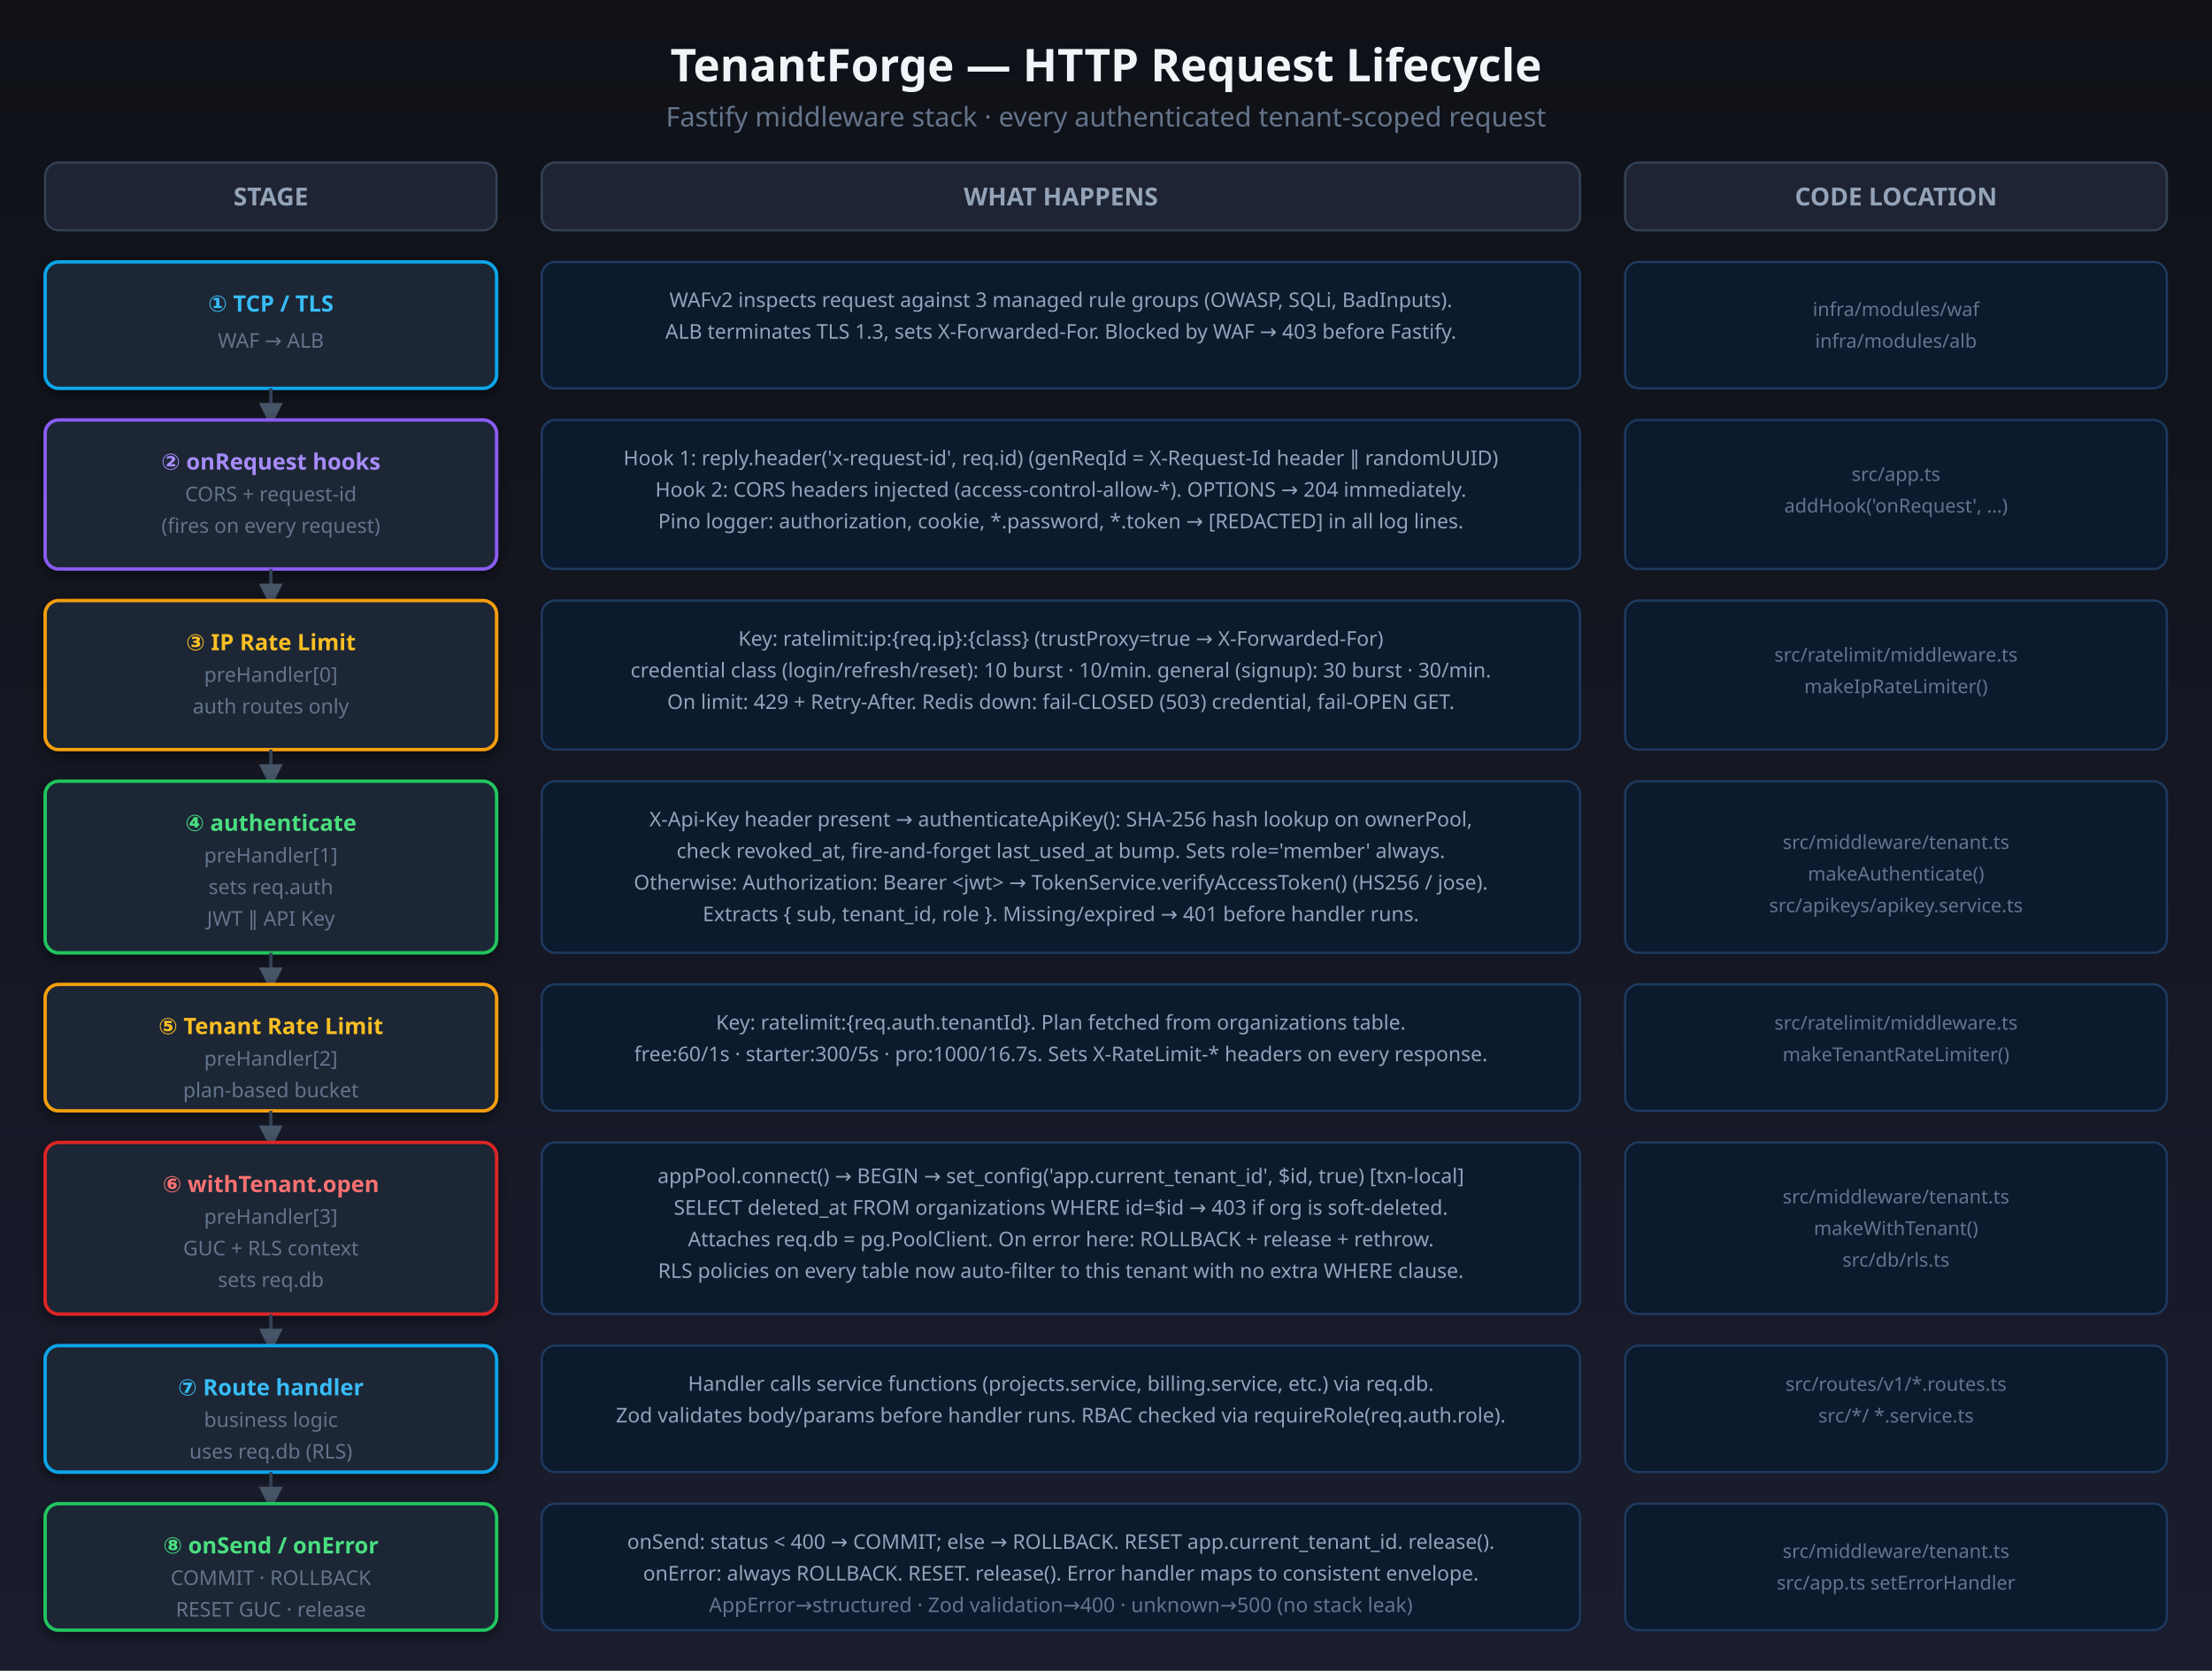
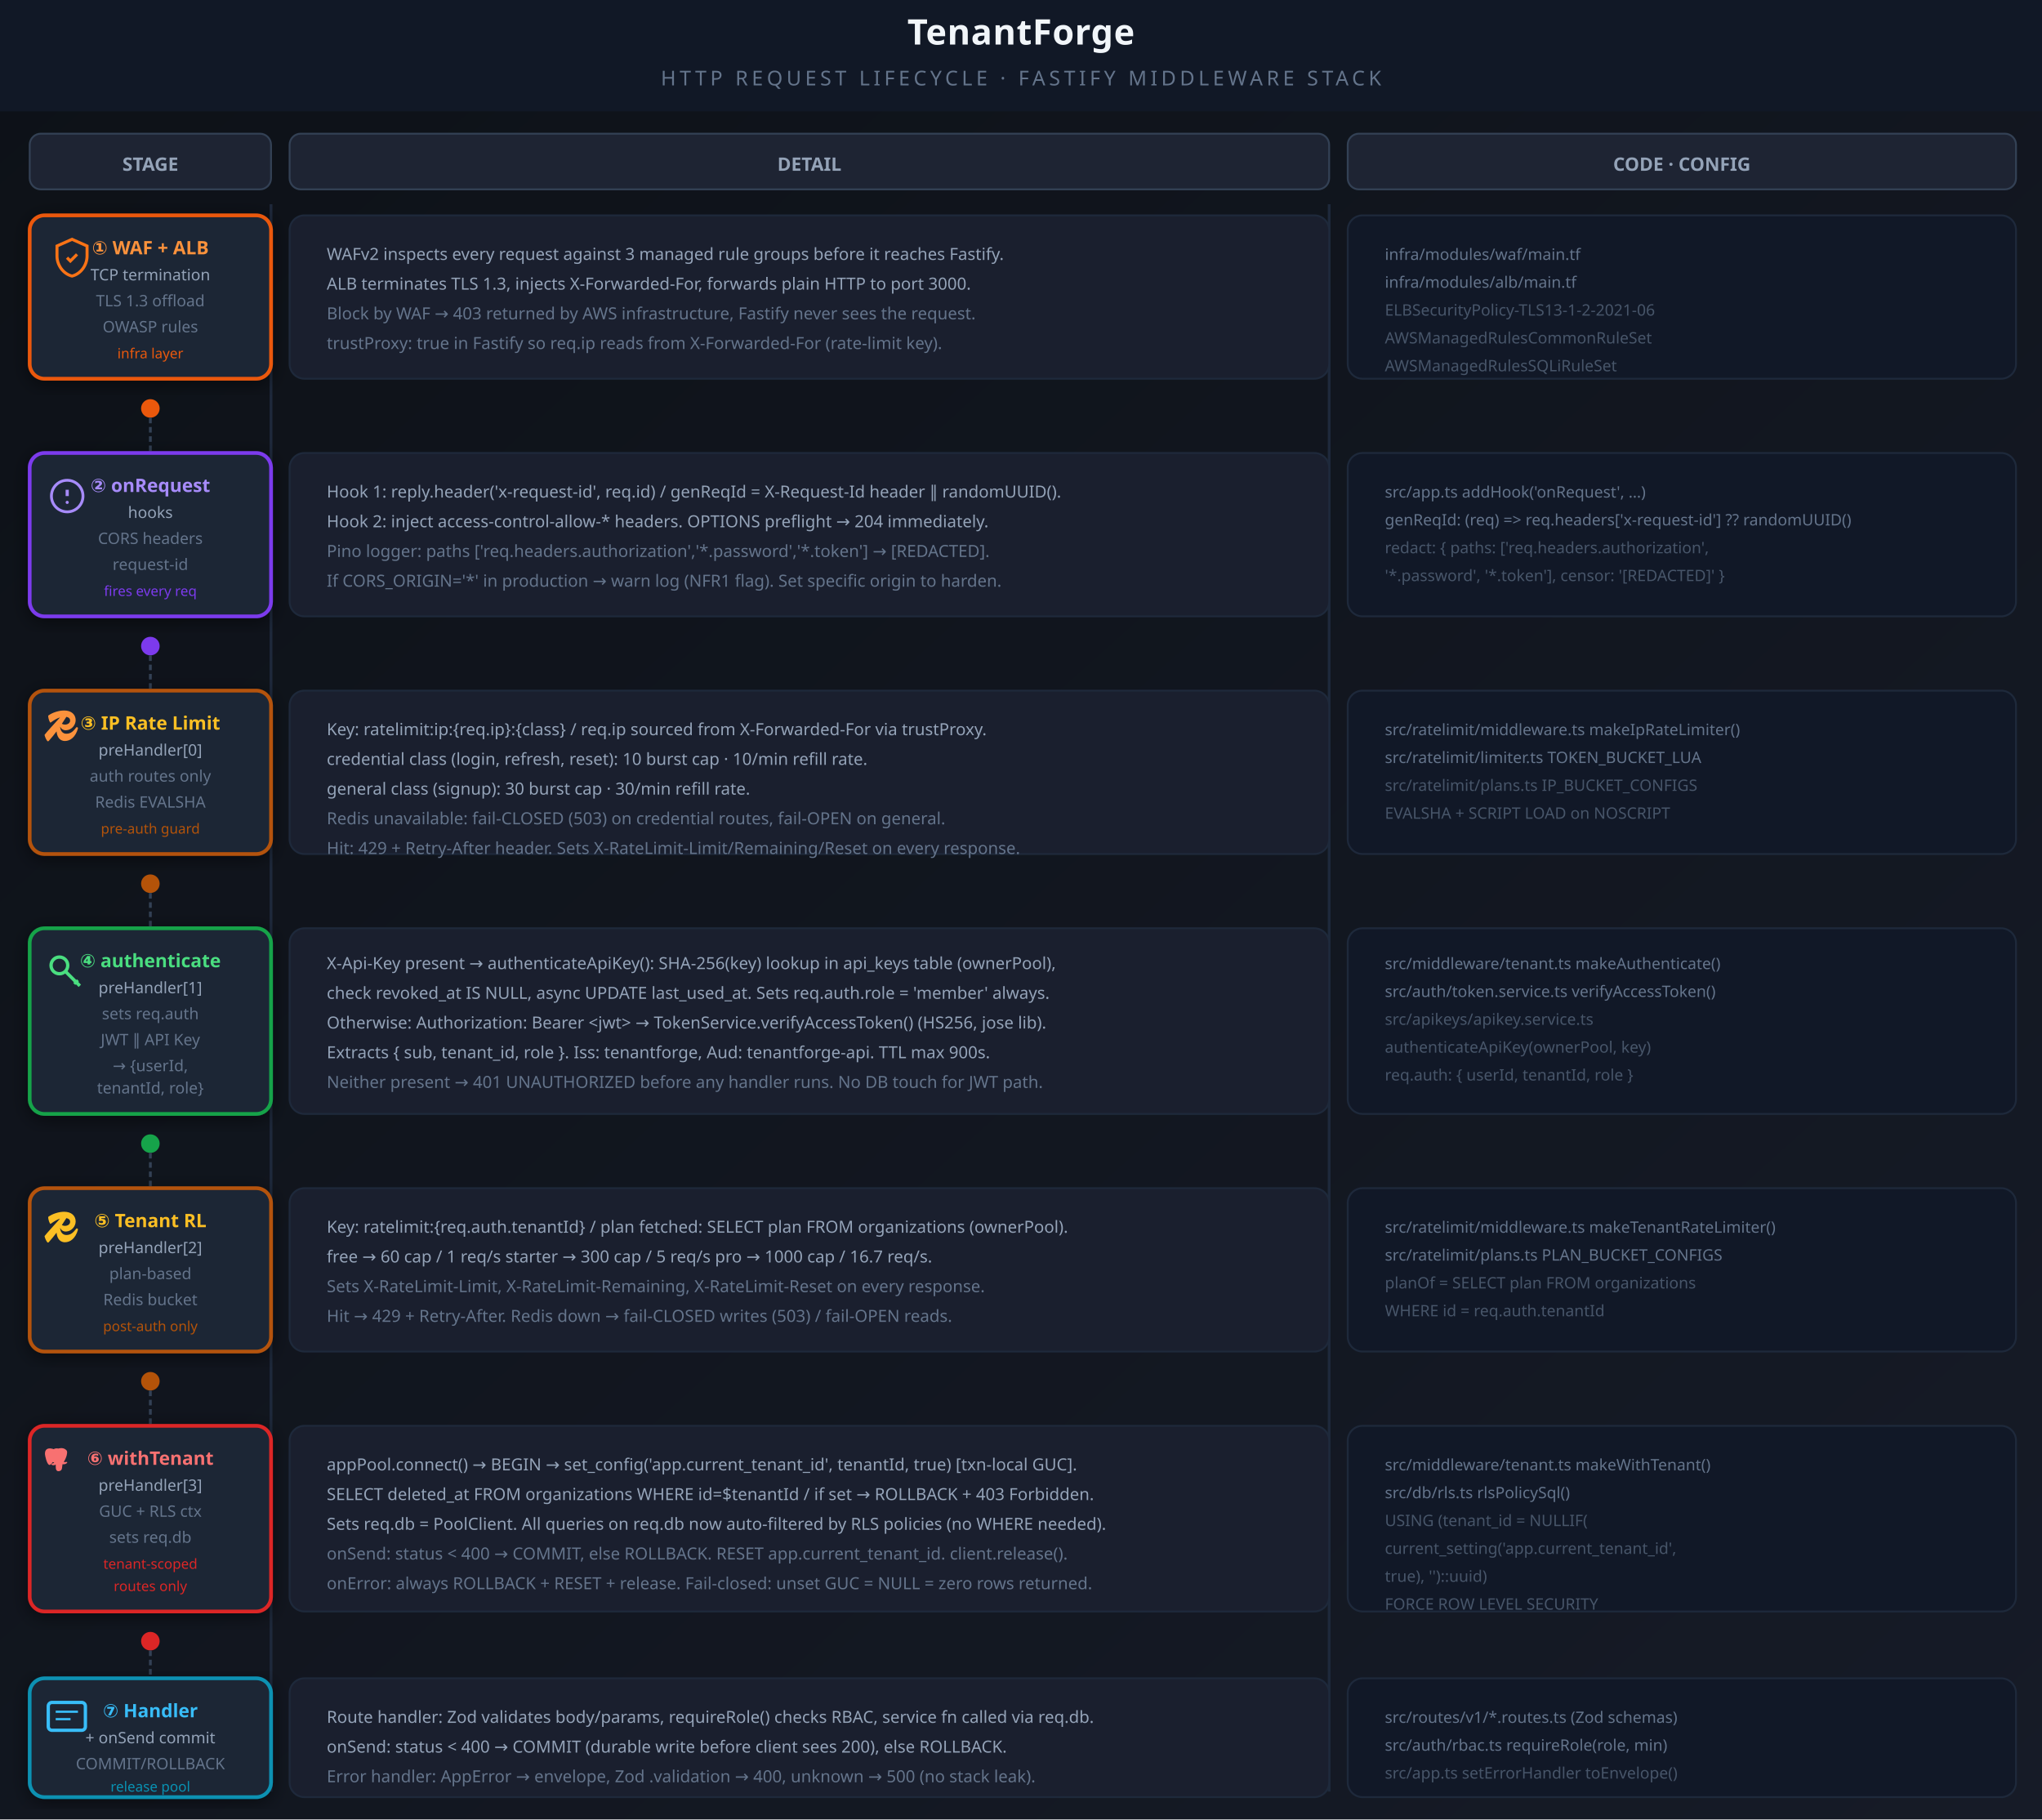
- <svg xmlns="http://www.w3.org/2000/svg" viewBox="0 0 980 740" width="980" height="740" font-family="'Segoe UI', system-ui, sans-serif">
+ <svg xmlns="http://www.w3.org/2000/svg" viewBox="0 0 1100 980" width="1100" height="980" font-family="'Segoe UI',system-ui,sans-serif">
  <defs>
-     <linearGradient id="bg2" x1="0" y1="0" x2="0" y2="1">
-       <stop offset="0" stop-color="#0f1117" />
-       <stop offset="1" stop-color="#1a1d2e" />
+     <linearGradient id="bg" x1="0" y1="0" x2="1" y2="1">
+       <stop offset="0%" stop-color="#0d1117" />
+       <stop offset="100%" stop-color="#161b27" />
    </linearGradient>
-     <filter id="shadow2">
-       <feDropShadow dx="0" dy="2" stdDeviation="3" flood-color="#000" flood-opacity="0.5" />
+     <filter id="sh">
+       <feDropShadow dx="0" dy="2" stdDeviation="5" flood-color="#000" flood-opacity="0.5" />
    </filter>
-     <marker id="arrowD" markerWidth="7" markerHeight="7" refX="5" refY="3.5" orient="auto">
-       <path d="M0,0 L0,7 L7,3.5 z" fill="#475569" />
-     </marker>
-     <marker id="arrowW" markerWidth="7" markerHeight="7" refX="5" refY="3.5" orient="auto">
-       <path d="M0,0 L0,7 L7,3.5 z" fill="#f8fafc" />
-     </marker>
  </defs>
-   <rect width="980" height="740" fill="url(#bg2)" />
-   <text x="490" y="36" text-anchor="middle" font-size="20" font-weight="700" fill="#f1f5f9">TenantForge — HTTP Request Lifecycle</text>
-   <text x="490" y="56" text-anchor="middle" font-size="12" fill="#64748b">Fastify middleware stack  ·  every authenticated tenant-scoped request</text>
-   <rect x="20" y="72" width="200" height="30" rx="6" fill="#1e2433" stroke="#334155" stroke-width="1" />
-   <text x="120" y="91" text-anchor="middle" font-size="11" font-weight="600" fill="#94a3b8">STAGE</text>
-   <rect x="240" y="72" width="460" height="30" rx="6" fill="#1e2433" stroke="#334155" stroke-width="1" />
-   <text x="470" y="91" text-anchor="middle" font-size="11" font-weight="600" fill="#94a3b8">WHAT HAPPENS</text>
-   <rect x="720" y="72" width="240" height="30" rx="6" fill="#1e2433" stroke="#334155" stroke-width="1" />
-   <text x="840" y="91" text-anchor="middle" font-size="11" font-weight="600" fill="#94a3b8">CODE LOCATION</text>
-   <rect x="20" y="116" width="200" height="56" rx="6" fill="#1a2535" stroke="#0ea5e9" stroke-width="1.5" filter="url(#shadow2)" />
-   <text x="120" y="138" text-anchor="middle" font-size="10" font-weight="700" fill="#38bdf8">① TCP / TLS</text>
-   <text x="120" y="154" text-anchor="middle" font-size="9" fill="#64748b">WAF → ALB</text>
-   <rect x="240" y="116" width="460" height="56" rx="6" fill="#0c1a2e" stroke="#1e3a5f" stroke-width="1" />
-   <text x="470" y="136" text-anchor="middle" font-size="9" fill="#94a3b8">WAFv2 inspects request against 3 managed rule groups (OWASP, SQLi, BadInputs).</text>
-   <text x="470" y="150" text-anchor="middle" font-size="9" fill="#94a3b8">ALB terminates TLS 1.3, sets X-Forwarded-For. Blocked by WAF → 403 before Fastify.</text>
-   <rect x="720" y="116" width="240" height="56" rx="6" fill="#0c1a2e" stroke="#1e3a5f" stroke-width="1" />
-   <text x="840" y="140" text-anchor="middle" font-size="8.5" fill="#64748b">infra/modules/waf</text>
-   <text x="840" y="154" text-anchor="middle" font-size="8.5" fill="#64748b">infra/modules/alb</text>
-   <line x1="120" y1="172" x2="120" y2="186" stroke="#334155" stroke-width="1.5" marker-end="url(#arrowD)" />
-   <rect x="20" y="186" width="200" height="66" rx="6" fill="#1a2535" stroke="#8b5cf6" stroke-width="1.5" filter="url(#shadow2)" />
-   <text x="120" y="208" text-anchor="middle" font-size="10" font-weight="700" fill="#a78bfa">② onRequest hooks</text>
-   <text x="120" y="222" text-anchor="middle" font-size="9" fill="#64748b">CORS + request-id</text>
-   <text x="120" y="236" text-anchor="middle" font-size="9" fill="#64748b">(fires on every request)</text>
-   <rect x="240" y="186" width="460" height="66" rx="6" fill="#0c1a2e" stroke="#1e3a5f" stroke-width="1" />
-   <text x="470" y="206" text-anchor="middle" font-size="9" fill="#94a3b8">Hook 1: reply.header('x-request-id', req.id)   (genReqId = X-Request-Id header ∥ randomUUID)</text>
-   <text x="470" y="220" text-anchor="middle" font-size="9" fill="#94a3b8">Hook 2: CORS headers injected (access-control-allow-*). OPTIONS → 204 immediately.</text>
-   <text x="470" y="234" text-anchor="middle" font-size="9" fill="#94a3b8">Pino logger: authorization, cookie, *.password, *.token   →  [REDACTED] in all log lines.</text>
-   <rect x="720" y="186" width="240" height="66" rx="6" fill="#0c1a2e" stroke="#1e3a5f" stroke-width="1" />
-   <text x="840" y="213" text-anchor="middle" font-size="8.5" fill="#64748b">src/app.ts</text>
-   <text x="840" y="227" text-anchor="middle" font-size="8.5" fill="#64748b">addHook('onRequest', …)</text>
-   <line x1="120" y1="252" x2="120" y2="266" stroke="#334155" stroke-width="1.5" marker-end="url(#arrowD)" />
-   <rect x="20" y="266" width="200" height="66" rx="6" fill="#1a2535" stroke="#f59e0b" stroke-width="1.5" filter="url(#shadow2)" />
-   <text x="120" y="288" text-anchor="middle" font-size="10" font-weight="700" fill="#fbbf24">③ IP Rate Limit</text>
-   <text x="120" y="302" text-anchor="middle" font-size="9" fill="#64748b">preHandler[0]</text>
-   <text x="120" y="316" text-anchor="middle" font-size="9" fill="#64748b">auth routes only</text>
-   <rect x="240" y="266" width="460" height="66" rx="6" fill="#0c1a2e" stroke="#1e3a5f" stroke-width="1" />
-   <text x="470" y="286" text-anchor="middle" font-size="9" fill="#94a3b8">Key: ratelimit:ip:{req.ip}:{class}   (trustProxy=true → X-Forwarded-For)</text>
-   <text x="470" y="300" text-anchor="middle" font-size="9" fill="#94a3b8">credential class (login/refresh/reset): 10 burst · 10/min.   general (signup): 30 burst · 30/min.</text>
-   <text x="470" y="314" text-anchor="middle" font-size="9" fill="#94a3b8">On limit: 429 + Retry-After.   Redis down: fail-CLOSED (503) credential, fail-OPEN GET.</text>
-   <rect x="720" y="266" width="240" height="66" rx="6" fill="#0c1a2e" stroke="#1e3a5f" stroke-width="1" />
-   <text x="840" y="293" text-anchor="middle" font-size="8.5" fill="#64748b">src/ratelimit/middleware.ts</text>
-   <text x="840" y="307" text-anchor="middle" font-size="8.5" fill="#64748b">makeIpRateLimiter()</text>
-   <line x1="120" y1="332" x2="120" y2="346" stroke="#334155" stroke-width="1.5" marker-end="url(#arrowD)" />
-   <rect x="20" y="346" width="200" height="76" rx="6" fill="#1a2535" stroke="#22c55e" stroke-width="1.5" filter="url(#shadow2)" />
-   <text x="120" y="368" text-anchor="middle" font-size="10" font-weight="700" fill="#4ade80">④ authenticate</text>
-   <text x="120" y="382" text-anchor="middle" font-size="9" fill="#64748b">preHandler[1]</text>
-   <text x="120" y="396" text-anchor="middle" font-size="9" fill="#64748b">sets req.auth</text>
-   <text x="120" y="410" text-anchor="middle" font-size="9" fill="#64748b">JWT ∥ API Key</text>
-   <rect x="240" y="346" width="460" height="76" rx="6" fill="#0c1a2e" stroke="#1e3a5f" stroke-width="1" />
-   <text x="470" y="366" text-anchor="middle" font-size="9" fill="#94a3b8">X-Api-Key header present → authenticateApiKey(): SHA-256 hash lookup on ownerPool,</text>
-   <text x="470" y="380" text-anchor="middle" font-size="9" fill="#94a3b8">check revoked_at, fire-and-forget last_used_at bump. Sets role='member' always.</text>
-   <text x="470" y="394" text-anchor="middle" font-size="9" fill="#94a3b8">Otherwise: Authorization: Bearer &lt;jwt&gt; → TokenService.verifyAccessToken() (HS256 / jose).</text>
-   <text x="470" y="408" text-anchor="middle" font-size="9" fill="#94a3b8">Extracts { sub, tenant_id, role }. Missing/expired → 401 before handler runs.</text>
-   <rect x="720" y="346" width="240" height="76" rx="6" fill="#0c1a2e" stroke="#1e3a5f" stroke-width="1" />
-   <text x="840" y="376" text-anchor="middle" font-size="8.5" fill="#64748b">src/middleware/tenant.ts</text>
-   <text x="840" y="390" text-anchor="middle" font-size="8.5" fill="#64748b">makeAuthenticate()</text>
-   <text x="840" y="404" text-anchor="middle" font-size="8.5" fill="#64748b">src/apikeys/apikey.service.ts</text>
-   <line x1="120" y1="422" x2="120" y2="436" stroke="#334155" stroke-width="1.5" marker-end="url(#arrowD)" />
-   <rect x="20" y="436" width="200" height="56" rx="6" fill="#1a2535" stroke="#f59e0b" stroke-width="1.5" filter="url(#shadow2)" />
-   <text x="120" y="458" text-anchor="middle" font-size="10" font-weight="700" fill="#fbbf24">⑤ Tenant Rate Limit</text>
-   <text x="120" y="472" text-anchor="middle" font-size="9" fill="#64748b">preHandler[2]</text>
-   <text x="120" y="486" text-anchor="middle" font-size="9" fill="#64748b">plan-based bucket</text>
-   <rect x="240" y="436" width="460" height="56" rx="6" fill="#0c1a2e" stroke="#1e3a5f" stroke-width="1" />
-   <text x="470" y="456" text-anchor="middle" font-size="9" fill="#94a3b8">Key: ratelimit:{req.auth.tenantId}.   Plan fetched from organizations table.</text>
-   <text x="470" y="470" text-anchor="middle" font-size="9" fill="#94a3b8">free:60/1s · starter:300/5s · pro:1000/16.7s.   Sets X-RateLimit-* headers on every response.</text>
-   <rect x="720" y="436" width="240" height="56" rx="6" fill="#0c1a2e" stroke="#1e3a5f" stroke-width="1" />
-   <text x="840" y="456" text-anchor="middle" font-size="8.5" fill="#64748b">src/ratelimit/middleware.ts</text>
-   <text x="840" y="470" text-anchor="middle" font-size="8.5" fill="#64748b">makeTenantRateLimiter()</text>
-   <line x1="120" y1="492" x2="120" y2="506" stroke="#334155" stroke-width="1.5" marker-end="url(#arrowD)" />
-   <rect x="20" y="506" width="200" height="76" rx="6" fill="#1a2535" stroke="#dc2626" stroke-width="1.5" filter="url(#shadow2)" />
-   <text x="120" y="528" text-anchor="middle" font-size="10" font-weight="700" fill="#f87171">⑥ withTenant.open</text>
-   <text x="120" y="542" text-anchor="middle" font-size="9" fill="#64748b">preHandler[3]</text>
-   <text x="120" y="556" text-anchor="middle" font-size="9" fill="#64748b">GUC + RLS context</text>
-   <text x="120" y="570" text-anchor="middle" font-size="9" fill="#64748b">sets req.db</text>
-   <rect x="240" y="506" width="460" height="76" rx="6" fill="#0c1a2e" stroke="#1e3a5f" stroke-width="1" />
-   <text x="470" y="524" text-anchor="middle" font-size="9" fill="#94a3b8">appPool.connect() → BEGIN → set_config('app.current_tenant_id', $id, true)  [txn-local]</text>
-   <text x="470" y="538" text-anchor="middle" font-size="9" fill="#94a3b8">SELECT deleted_at FROM organizations WHERE id=$id → 403 if org is soft-deleted.</text>
-   <text x="470" y="552" text-anchor="middle" font-size="9" fill="#94a3b8">Attaches req.db = pg.PoolClient.  On error here: ROLLBACK + release + rethrow.</text>
-   <text x="470" y="566" text-anchor="middle" font-size="9" fill="#94a3b8">RLS policies on every table now auto-filter to this tenant with no extra WHERE clause.</text>
-   <rect x="720" y="506" width="240" height="76" rx="6" fill="#0c1a2e" stroke="#1e3a5f" stroke-width="1" />
-   <text x="840" y="533" text-anchor="middle" font-size="8.5" fill="#64748b">src/middleware/tenant.ts</text>
-   <text x="840" y="547" text-anchor="middle" font-size="8.5" fill="#64748b">makeWithTenant()</text>
-   <text x="840" y="561" text-anchor="middle" font-size="8.5" fill="#64748b">src/db/rls.ts</text>
-   <line x1="120" y1="582" x2="120" y2="596" stroke="#334155" stroke-width="1.5" marker-end="url(#arrowD)" />
-   <rect x="20" y="596" width="200" height="56" rx="6" fill="#1a2535" stroke="#0ea5e9" stroke-width="1.5" filter="url(#shadow2)" />
-   <text x="120" y="618" text-anchor="middle" font-size="10" font-weight="700" fill="#38bdf8">⑦ Route handler</text>
-   <text x="120" y="632" text-anchor="middle" font-size="9" fill="#64748b">business logic</text>
-   <text x="120" y="646" text-anchor="middle" font-size="9" fill="#64748b">uses req.db (RLS)</text>
-   <rect x="240" y="596" width="460" height="56" rx="6" fill="#0c1a2e" stroke="#1e3a5f" stroke-width="1" />
-   <text x="470" y="616" text-anchor="middle" font-size="9" fill="#94a3b8">Handler calls service functions (projects.service, billing.service, etc.) via req.db.</text>
-   <text x="470" y="630" text-anchor="middle" font-size="9" fill="#94a3b8">Zod validates body/params before handler runs. RBAC checked via requireRole(req.auth.role).</text>
-   <rect x="720" y="596" width="240" height="56" rx="6" fill="#0c1a2e" stroke="#1e3a5f" stroke-width="1" />
-   <text x="840" y="616" text-anchor="middle" font-size="8.5" fill="#64748b">src/routes/v1/*.routes.ts</text>
-   <text x="840" y="630" text-anchor="middle" font-size="8.5" fill="#64748b">src/*/  *.service.ts</text>
-   <line x1="120" y1="652" x2="120" y2="666" stroke="#334155" stroke-width="1.5" marker-end="url(#arrowD)" />
-   <rect x="20" y="666" width="200" height="56" rx="6" fill="#1a2535" stroke="#22c55e" stroke-width="1.5" filter="url(#shadow2)" />
-   <text x="120" y="688" text-anchor="middle" font-size="10" font-weight="700" fill="#4ade80">⑧ onSend / onError</text>
-   <text x="120" y="702" text-anchor="middle" font-size="9" fill="#64748b">COMMIT · ROLLBACK</text>
-   <text x="120" y="716" text-anchor="middle" font-size="9" fill="#64748b">RESET GUC · release</text>
-   <rect x="240" y="666" width="460" height="56" rx="6" fill="#0c1a2e" stroke="#1e3a5f" stroke-width="1" />
-   <text x="470" y="686" text-anchor="middle" font-size="9" fill="#94a3b8">onSend: status &lt; 400 → COMMIT; else → ROLLBACK.  RESET app.current_tenant_id.  release().</text>
-   <text x="470" y="700" text-anchor="middle" font-size="9" fill="#94a3b8">onError: always ROLLBACK. RESET. release(). Error handler maps to consistent envelope.</text>
-   <text x="470" y="714" text-anchor="middle" font-size="9" fill="#64748b">AppError→structured  ·  Zod validation→400  ·  unknown→500 (no stack leak)</text>
-   <rect x="720" y="666" width="240" height="56" rx="6" fill="#0c1a2e" stroke="#1e3a5f" stroke-width="1" />
-   <text x="840" y="690" text-anchor="middle" font-size="8.5" fill="#64748b">src/middleware/tenant.ts</text>
-   <text x="840" y="704" text-anchor="middle" font-size="8.5" fill="#64748b">src/app.ts  setErrorHandler</text>
+   <rect width="1100" height="980" fill="url(#bg)" />
+   <rect x="0" y="0" width="1100" height="60" fill="#111827" opacity="0.95" />
+   <text x="550" y="24" text-anchor="middle" font-size="19" font-weight="700" fill="#f1f5f9" letter-spacing="0.3">TenantForge</text>
+   <text x="550" y="46" text-anchor="middle" font-size="11" fill="#64748b" letter-spacing="2">HTTP REQUEST LIFECYCLE  ·  FASTIFY MIDDLEWARE STACK</text>
+   <rect x="16" y="72" width="130" height="30" rx="6" fill="#1e2433" stroke="#334155" stroke-width="1" />
+   <text x="81" y="92" text-anchor="middle" font-size="10" font-weight="600" fill="#94a3b8">STAGE</text>
+   <rect x="156" y="72" width="560" height="30" rx="6" fill="#1e2433" stroke="#334155" stroke-width="1" />
+   <text x="436" y="92" text-anchor="middle" font-size="10" font-weight="600" fill="#94a3b8">DETAIL</text>
+   <rect x="726" y="72" width="360" height="30" rx="6" fill="#1e2433" stroke="#334155" stroke-width="1" />
+   <text x="906" y="92" text-anchor="middle" font-size="10" font-weight="600" fill="#94a3b8">CODE  ·  CONFIG</text>
+   <line x1="146" y1="110" x2="146" y2="965" stroke="#1e293b" stroke-width="1.5" />
+   <line x1="716" y1="110" x2="716" y2="965" stroke="#1e293b" stroke-width="1.5" />
+   <rect x="16" y="116" width="130" height="88" rx="8" fill="#1a2535" stroke="#ea580c" stroke-width="2" filter="url(#sh)" />
+   <g transform="translate(28,128)">
+     <path d="M12 1L3 5v6c0 5.55 3.84 10.74 9 12 5.16-1.26 9-6.45 9-12V5l-9-4z" fill="none" stroke="#f97316" stroke-width="1.8" transform="scale(0.9)" />
+     <path d="M9 12l2 2 4-4" fill="none" stroke="#f97316" stroke-width="1.8" transform="scale(0.9)" />
+   </g>
+   <text x="81" y="137" text-anchor="middle" font-size="10" font-weight="700" fill="#fb923c">① WAF + ALB</text>
+   <text x="81" y="151" text-anchor="middle" font-size="8.5" fill="#94a3b8">TCP termination</text>
+   <text x="81" y="165" text-anchor="middle" font-size="8.5" fill="#64748b">TLS 1.3 offload</text>
+   <text x="81" y="179" text-anchor="middle" font-size="8.5" fill="#64748b">OWASP rules</text>
+   <text x="81" y="193" text-anchor="middle" font-size="7.5" fill="#ea580c">infra layer</text>
+   <rect x="156" y="116" width="560" height="88" rx="8" fill="#1a1f2e" stroke="#1e293b" stroke-width="1" />
+   <text x="176" y="140" font-size="9" fill="#94a3b8">WAFv2 inspects every request against 3 managed rule groups before it reaches Fastify.</text>
+   <text x="176" y="156" font-size="9" fill="#94a3b8">ALB terminates TLS 1.3, injects X-Forwarded-For, forwards plain HTTP to port 3000.</text>
+   <text x="176" y="172" font-size="9" fill="#64748b">Block by WAF → 403 returned by AWS infrastructure, Fastify never sees the request.</text>
+   <text x="176" y="188" font-size="9" fill="#64748b">trustProxy: true in Fastify so req.ip reads from X-Forwarded-For (rate-limit key).</text>
+   <rect x="726" y="116" width="360" height="88" rx="8" fill="#111827" stroke="#1e293b" stroke-width="1" />
+   <text x="746" y="140" font-size="8.5" fill="#64748b">infra/modules/waf/main.tf</text>
+   <text x="746" y="155" font-size="8.5" fill="#64748b">infra/modules/alb/main.tf</text>
+   <text x="746" y="170" font-size="8.5" fill="#475569">ELBSecurityPolicy-TLS13-1-2-2021-06</text>
+   <text x="746" y="185" font-size="8.5" fill="#475569">AWSManagedRulesCommonRuleSet</text>
+   <text x="746" y="200" font-size="8.5" fill="#475569">AWSManagedRulesSQLiRuleSet</text>
+   <circle cx="81" cy="220" r="5" fill="#ea580c" />
+   <line x1="81" y1="225" x2="81" y2="244" stroke="#334155" stroke-width="1.5" stroke-dasharray="3,2" />
+   <rect x="16" y="244" width="130" height="88" rx="8" fill="#1a2535" stroke="#7c3aed" stroke-width="2" filter="url(#sh)" />
+   <g transform="translate(26,257)">
+     <circle cx="12" cy="12" r="10" fill="none" stroke="#a78bfa" stroke-width="1.8" transform="scale(0.85)" />
+     <line x1="12" y1="8" x2="12" y2="12" stroke="#a78bfa" stroke-width="2" transform="scale(0.85)" />
+     <circle cx="12" cy="16" r="1" fill="#a78bfa" transform="scale(0.85)" />
+   </g>
+   <text x="81" y="265" text-anchor="middle" font-size="10" font-weight="700" fill="#a78bfa">② onRequest</text>
+   <text x="81" y="279" text-anchor="middle" font-size="8.5" fill="#94a3b8">hooks</text>
+   <text x="81" y="293" text-anchor="middle" font-size="8.5" fill="#64748b">CORS headers</text>
+   <text x="81" y="307" text-anchor="middle" font-size="8.5" fill="#64748b">request-id</text>
+   <text x="81" y="321" text-anchor="middle" font-size="7.5" fill="#7c3aed">fires every req</text>
+   <rect x="156" y="244" width="560" height="88" rx="8" fill="#1a1f2e" stroke="#1e293b" stroke-width="1" />
+   <text x="176" y="268" font-size="9" fill="#94a3b8">Hook 1: reply.header('x-request-id', req.id)  /  genReqId = X-Request-Id header ∥ randomUUID().</text>
+   <text x="176" y="284" font-size="9" fill="#94a3b8">Hook 2: inject access-control-allow-* headers. OPTIONS preflight → 204 immediately.</text>
+   <text x="176" y="300" font-size="9" fill="#64748b">Pino logger: paths ['req.headers.authorization','*.password','*.token'] → [REDACTED].</text>
+   <text x="176" y="316" font-size="9" fill="#64748b">If CORS_ORIGIN='*' in production → warn log (NFR1 flag). Set specific origin to harden.</text>
+   <rect x="726" y="244" width="360" height="88" rx="8" fill="#111827" stroke="#1e293b" stroke-width="1" />
+   <text x="746" y="268" font-size="8.5" fill="#64748b">src/app.ts  addHook('onRequest', …)</text>
+   <text x="746" y="283" font-size="8.5" fill="#64748b">genReqId: (req) =&gt; req.headers['x-request-id'] ?? randomUUID()</text>
+   <text x="746" y="298" font-size="8.5" fill="#475569">redact: { paths: ['req.headers.authorization',</text>
+   <text x="746" y="313" font-size="8.5" fill="#475569">  '*.password', '*.token'], censor: '[REDACTED]' }</text>
+   <circle cx="81" cy="348" r="5" fill="#7c3aed" />
+   <line x1="81" y1="353" x2="81" y2="372" stroke="#334155" stroke-width="1.5" stroke-dasharray="3,2" />
+   <rect x="16" y="372" width="130" height="88" rx="8" fill="#1a2535" stroke="#b45309" stroke-width="2" filter="url(#sh)" />
+   <g transform="translate(24,382) scale(0.75)">
+     <path d="M22.71 13.145c-1.66 2.092-3.452 4.483-7.038 4.483-3.203 0-4.397-2.825-4.48-5.12.701 1.484 2.073 2.685 4.214 2.63 4.117-.133 6.94-3.852 6.94-7.239 0-4.05-3.022-6.972-8.268-6.972-3.752 0-8.4 1.428-11.455 3.685C2.59 6.937 3.885 9.958 4.35 9.626c2.648-1.904 4.748-3.13 6.784-3.744C8.12 9.244.886 17.05 0 18.425c.1 1.261 1.66 4.648 2.424 4.648.232 0 .431-.133.664-.365a100.49 100.49 0 0 0 5.54-6.765c.222 3.104 1.748 6.898 6.014 6.898 3.819 0 7.604-2.756 9.33-8.965.2-.764-.73-1.361-1.261-.73zm-4.349-5.013c0 1.959-1.926 2.922-3.685 2.922-.941 0-1.664-.247-2.235-.568 1.051-1.592 2.092-3.225 3.21-4.973 1.972.334 2.71 1.43 2.71 2.619z" fill="#fb923c" />
+   </g>
+   <text x="81" y="393" text-anchor="middle" font-size="10" font-weight="700" fill="#fbbf24">③ IP Rate Limit</text>
+   <text x="81" y="407" text-anchor="middle" font-size="8.5" fill="#94a3b8">preHandler[0]</text>
+   <text x="81" y="421" text-anchor="middle" font-size="8.5" fill="#64748b">auth routes only</text>
+   <text x="81" y="435" text-anchor="middle" font-size="8.5" fill="#64748b">Redis EVALSHA</text>
+   <text x="81" y="449" text-anchor="middle" font-size="7.5" fill="#b45309">pre-auth guard</text>
+   <rect x="156" y="372" width="560" height="88" rx="8" fill="#1a1f2e" stroke="#1e293b" stroke-width="1" />
+   <text x="176" y="396" font-size="9" fill="#94a3b8">Key: ratelimit:ip:{req.ip}:{class}  / req.ip sourced from X-Forwarded-For via trustProxy.</text>
+   <text x="176" y="412" font-size="9" fill="#94a3b8">credential class (login, refresh, reset): 10 burst cap · 10/min refill rate.</text>
+   <text x="176" y="428" font-size="9" fill="#94a3b8">general class (signup):  30 burst cap · 30/min refill rate.</text>
+   <text x="176" y="444" font-size="9" fill="#64748b">Redis unavailable: fail-CLOSED (503) on credential routes, fail-OPEN on general.</text>
+   <text x="176" y="460" font-size="9" fill="#64748b">Hit: 429 + Retry-After header. Sets X-RateLimit-Limit/Remaining/Reset on every response.</text>
+   <rect x="726" y="372" width="360" height="88" rx="8" fill="#111827" stroke="#1e293b" stroke-width="1" />
+   <text x="746" y="396" font-size="8.5" fill="#64748b">src/ratelimit/middleware.ts  makeIpRateLimiter()</text>
+   <text x="746" y="411" font-size="8.5" fill="#64748b">src/ratelimit/limiter.ts    TOKEN_BUCKET_LUA</text>
+   <text x="746" y="426" font-size="8.5" fill="#475569">src/ratelimit/plans.ts     IP_BUCKET_CONFIGS</text>
+   <text x="746" y="441" font-size="8.5" fill="#475569">EVALSHA + SCRIPT LOAD on NOSCRIPT</text>
+   <circle cx="81" cy="476" r="5" fill="#b45309" />
+   <line x1="81" y1="481" x2="81" y2="500" stroke="#334155" stroke-width="1.5" stroke-dasharray="3,2" />
+   <rect x="16" y="500" width="130" height="100" rx="8" fill="#1a2535" stroke="#16a34a" stroke-width="2" filter="url(#sh)" />
+   <g transform="translate(24,512)">
+     <circle cx="8" cy="8" r="4.5" fill="none" stroke="#4ade80" stroke-width="1.8" />
+     <line x1="11" y1="11" x2="19" y2="19" stroke="#4ade80" stroke-width="1.8" />
+     <line x1="16" y1="18" x2="18" y2="16" stroke="#4ade80" stroke-width="1.5" />
+   </g>
+   <text x="81" y="521" text-anchor="middle" font-size="10" font-weight="700" fill="#4ade80">④ authenticate</text>
+   <text x="81" y="535" text-anchor="middle" font-size="8.5" fill="#94a3b8">preHandler[1]</text>
+   <text x="81" y="549" text-anchor="middle" font-size="8.5" fill="#64748b">sets req.auth</text>
+   <text x="81" y="563" text-anchor="middle" font-size="8.5" fill="#64748b">JWT ∥ API Key</text>
+   <text x="81" y="577" text-anchor="middle" font-size="8.5" fill="#64748b">→ {userId,</text>
+   <text x="81" y="589" text-anchor="middle" font-size="8.5" fill="#64748b">   tenantId, role}</text>
+   <rect x="156" y="500" width="560" height="100" rx="8" fill="#1a1f2e" stroke="#1e293b" stroke-width="1" />
+   <text x="176" y="522" font-size="9" fill="#94a3b8">X-Api-Key present → authenticateApiKey(): SHA-256(key) lookup in api_keys table (ownerPool),</text>
+   <text x="176" y="538" font-size="9" fill="#94a3b8">  check revoked_at IS NULL, async UPDATE last_used_at. Sets req.auth.role = 'member' always.</text>
+   <text x="176" y="554" font-size="9" fill="#94a3b8">Otherwise: Authorization: Bearer &lt;jwt&gt; → TokenService.verifyAccessToken() (HS256, jose lib).</text>
+   <text x="176" y="570" font-size="9" fill="#94a3b8">  Extracts { sub, tenant_id, role }. Iss: tenantforge, Aud: tenantforge-api. TTL max 900s.</text>
+   <text x="176" y="586" font-size="9" fill="#64748b">Neither present → 401 UNAUTHORIZED before any handler runs. No DB touch for JWT path.</text>
+   <rect x="726" y="500" width="360" height="100" rx="8" fill="#111827" stroke="#1e293b" stroke-width="1" />
+   <text x="746" y="522" font-size="8.5" fill="#64748b">src/middleware/tenant.ts  makeAuthenticate()</text>
+   <text x="746" y="537" font-size="8.5" fill="#64748b">src/auth/token.service.ts verifyAccessToken()</text>
+   <text x="746" y="552" font-size="8.5" fill="#475569">src/apikeys/apikey.service.ts</text>
+   <text x="746" y="567" font-size="8.5" fill="#475569">  authenticateApiKey(ownerPool, key)</text>
+   <text x="746" y="582" font-size="8.5" fill="#475569">req.auth: { userId, tenantId, role }</text>
+   <circle cx="81" cy="616" r="5" fill="#16a34a" />
+   <line x1="81" y1="621" x2="81" y2="640" stroke="#334155" stroke-width="1.5" stroke-dasharray="3,2" />
+   <rect x="16" y="640" width="130" height="88" rx="8" fill="#1a2535" stroke="#b45309" stroke-width="2" filter="url(#sh)" />
+   <g transform="translate(24,652) scale(0.75)">
+     <path d="M22.71 13.145c-1.66 2.092-3.452 4.483-7.038 4.483-3.203 0-4.397-2.825-4.48-5.12.701 1.484 2.073 2.685 4.214 2.63 4.117-.133 6.94-3.852 6.94-7.239 0-4.05-3.022-6.972-8.268-6.972-3.752 0-8.4 1.428-11.455 3.685C2.59 6.937 3.885 9.958 4.35 9.626c2.648-1.904 4.748-3.13 6.784-3.744C8.12 9.244.886 17.05 0 18.425c.1 1.261 1.66 4.648 2.424 4.648.232 0 .431-.133.664-.365a100.49 100.49 0 0 0 5.54-6.765c.222 3.104 1.748 6.898 6.014 6.898 3.819 0 7.604-2.756 9.33-8.965.2-.764-.73-1.361-1.261-.73zm-4.349-5.013c0 1.959-1.926 2.922-3.685 2.922-.941 0-1.664-.247-2.235-.568 1.051-1.592 2.092-3.225 3.21-4.973 1.972.334 2.71 1.43 2.71 2.619z" fill="#fbbf24" />
+   </g>
+   <text x="81" y="661" text-anchor="middle" font-size="10" font-weight="700" fill="#fbbf24">⑤ Tenant RL</text>
+   <text x="81" y="675" text-anchor="middle" font-size="8.5" fill="#94a3b8">preHandler[2]</text>
+   <text x="81" y="689" text-anchor="middle" font-size="8.5" fill="#64748b">plan-based</text>
+   <text x="81" y="703" text-anchor="middle" font-size="8.5" fill="#64748b">Redis bucket</text>
+   <text x="81" y="717" text-anchor="middle" font-size="7.5" fill="#b45309">post-auth only</text>
+   <rect x="156" y="640" width="560" height="88" rx="8" fill="#1a1f2e" stroke="#1e293b" stroke-width="1" />
+   <text x="176" y="664" font-size="9" fill="#94a3b8">Key: ratelimit:{req.auth.tenantId}  /  plan fetched: SELECT plan FROM organizations (ownerPool).</text>
+   <text x="176" y="680" font-size="9" fill="#94a3b8">free → 60 cap / 1 req/s    starter → 300 cap / 5 req/s    pro → 1000 cap / 16.7 req/s.</text>
+   <text x="176" y="696" font-size="9" fill="#64748b">Sets X-RateLimit-Limit, X-RateLimit-Remaining, X-RateLimit-Reset on every response.</text>
+   <text x="176" y="712" font-size="9" fill="#64748b">Hit → 429 + Retry-After. Redis down → fail-CLOSED writes (503) / fail-OPEN reads.</text>
+   <rect x="726" y="640" width="360" height="88" rx="8" fill="#111827" stroke="#1e293b" stroke-width="1" />
+   <text x="746" y="664" font-size="8.5" fill="#64748b">src/ratelimit/middleware.ts  makeTenantRateLimiter()</text>
+   <text x="746" y="679" font-size="8.5" fill="#64748b">src/ratelimit/plans.ts  PLAN_BUCKET_CONFIGS</text>
+   <text x="746" y="694" font-size="8.5" fill="#475569">planOf = SELECT plan FROM organizations</text>
+   <text x="746" y="709" font-size="8.5" fill="#475569">  WHERE id = req.auth.tenantId</text>
+   <circle cx="81" cy="744" r="5" fill="#b45309" />
+   <line x1="81" y1="749" x2="81" y2="768" stroke="#334155" stroke-width="1.5" stroke-dasharray="3,2" />
+   <rect x="16" y="768" width="130" height="100" rx="8" fill="#1a2535" stroke="#dc2626" stroke-width="2" filter="url(#sh)" />
+   <g transform="translate(24,780) scale(0.72)">
+     <path d="M23.559 14.723a.527.527 0 0 0-.056-.119c-.139-.263-.477-.342-1.007-.232-1.653.341-2.293.131-2.526-.019 1.342-2.048 2.445-4.522 3.041-6.83.271-1.051.798-3.524.122-4.732a1.564 1.564 0 0 0-.151-.235C21.693.909 19.801.025 17.51.001c-1.495-.016-2.771.346-3.116.479a9.449 9.449 0 0 0-.516-.082 8.044 8.044 0 0 0-1.311-.128c-1.182-.018-2.204.264-3.05.841-.857-.321-4.789-1.645-7.222.079C.936 2.153.309 3.873.43 6.304c.041.818.507 3.334 1.242 5.744.46 1.506.939 2.702 1.433 3.582.553.994 1.126 1.593 1.714 1.79.447.149 1.133.144 1.858-.728.801-.964 1.59-1.826 1.945-2.207.435.235.906.362 1.39.377a.057.057 0 0 0 0.0.004 11.031 11.031 0 0 0-.247.305c-.339.43-.409.52-1.5.744-.31.064-1.134.234-1.146.811-.003.122.033.231.092.327.227.423.922.61 1.015.633 1.335.334 2.504.092 3.371-.679-.017 2.231.077 4.417.345 5.087.221.553.762 1.905 2.469 1.904.251 0 .526-.029.83-.094 1.782-.382 2.556-1.17 2.855-2.906.15-.871.402-2.875.539-4.101.017-.07.036-.121.057-.136.001-.001.07-.047.427.031a.367.367 0 0 0 .044.007l.254.022.015.001c.847.038 1.911-.143 2.531-.431.644-.299 1.806-1.032 1.595-1.67z" fill="#f87171" transform="scale(0.72)" />
+   </g>
+   <text x="81" y="789" text-anchor="middle" font-size="10" font-weight="700" fill="#f87171">⑥ withTenant</text>
+   <text x="81" y="803" text-anchor="middle" font-size="8.5" fill="#94a3b8">preHandler[3]</text>
+   <text x="81" y="817" text-anchor="middle" font-size="8.5" fill="#64748b">GUC + RLS ctx</text>
+   <text x="81" y="831" text-anchor="middle" font-size="8.5" fill="#64748b">sets req.db</text>
+   <text x="81" y="845" text-anchor="middle" font-size="7.5" fill="#dc2626">tenant-scoped</text>
+   <text x="81" y="857" text-anchor="middle" font-size="7.5" fill="#dc2626">routes only</text>
+   <rect x="156" y="768" width="560" height="100" rx="8" fill="#1a1f2e" stroke="#1e293b" stroke-width="1" />
+   <text x="176" y="792" font-size="9" fill="#94a3b8">appPool.connect() → BEGIN → set_config('app.current_tenant_id', tenantId, true)  [txn-local GUC].</text>
+   <text x="176" y="808" font-size="9" fill="#94a3b8">SELECT deleted_at FROM organizations WHERE id=$tenantId / if set → ROLLBACK + 403 Forbidden.</text>
+   <text x="176" y="824" font-size="9" fill="#94a3b8">Sets req.db = PoolClient. All queries on req.db now auto-filtered by RLS policies (no WHERE needed).</text>
+   <text x="176" y="840" font-size="9" fill="#64748b">onSend: status &lt; 400 → COMMIT, else ROLLBACK. RESET app.current_tenant_id. client.release().</text>
+   <text x="176" y="856" font-size="9" fill="#64748b">onError: always ROLLBACK + RESET + release. Fail-closed: unset GUC = NULL = zero rows returned.</text>
+   <rect x="726" y="768" width="360" height="100" rx="8" fill="#111827" stroke="#1e293b" stroke-width="1" />
+   <text x="746" y="792" font-size="8.5" fill="#64748b">src/middleware/tenant.ts  makeWithTenant()</text>
+   <text x="746" y="807" font-size="8.5" fill="#64748b">src/db/rls.ts  rlsPolicySql()</text>
+   <text x="746" y="822" font-size="8.5" fill="#475569">USING (tenant_id = NULLIF(</text>
+   <text x="746" y="837" font-size="8.5" fill="#475569">  current_setting('app.current_tenant_id',</text>
+   <text x="746" y="852" font-size="8.5" fill="#475569">  true), '')::uuid)</text>
+   <text x="746" y="867" font-size="8.5" fill="#475569">FORCE ROW LEVEL SECURITY</text>
+   <circle cx="81" cy="884" r="5" fill="#dc2626" />
+   <line x1="81" y1="889" x2="81" y2="904" stroke="#334155" stroke-width="1.5" stroke-dasharray="3,2" />
+   <rect x="16" y="904" width="130" height="64" rx="8" fill="#1a2535" stroke="#0891b2" stroke-width="2" filter="url(#sh)" />
+   <g transform="translate(24,914)">
+     <rect x="2" y="3" width="20" height="15" rx="2" fill="none" stroke="#38bdf8" stroke-width="1.8" />
+     <line x1="6" y1="8" x2="18" y2="8" stroke="#38bdf8" stroke-width="1.2" />
+     <line x1="6" y1="12" x2="14" y2="12" stroke="#38bdf8" stroke-width="1.2" />
+   </g>
+   <text x="81" y="925" text-anchor="middle" font-size="10" font-weight="700" fill="#38bdf8">⑦ Handler</text>
+   <text x="81" y="939" text-anchor="middle" font-size="8.5" fill="#94a3b8">+ onSend commit</text>
+   <text x="81" y="953" text-anchor="middle" font-size="8.5" fill="#64748b">COMMIT/ROLLBACK</text>
+   <text x="81" y="965" text-anchor="middle" font-size="7.5" fill="#0891b2">release pool</text>
+   <rect x="156" y="904" width="560" height="64" rx="8" fill="#1a1f2e" stroke="#1e293b" stroke-width="1" />
+   <text x="176" y="928" font-size="9" fill="#94a3b8">Route handler: Zod validates body/params, requireRole() checks RBAC, service fn called via req.db.</text>
+   <text x="176" y="944" font-size="9" fill="#94a3b8">onSend: status &lt; 400 → COMMIT (durable write before client sees 200), else ROLLBACK.</text>
+   <text x="176" y="960" font-size="9" fill="#64748b">Error handler: AppError → envelope, Zod .validation → 400, unknown → 500 (no stack leak).</text>
+   <rect x="726" y="904" width="360" height="64" rx="8" fill="#111827" stroke="#1e293b" stroke-width="1" />
+   <text x="746" y="928" font-size="8.5" fill="#64748b">src/routes/v1/*.routes.ts  (Zod schemas)</text>
+   <text x="746" y="943" font-size="8.5" fill="#64748b">src/auth/rbac.ts  requireRole(role, min)</text>
+   <text x="746" y="958" font-size="8.5" fill="#475569">src/app.ts  setErrorHandler  toEnvelope()</text>
</svg>
